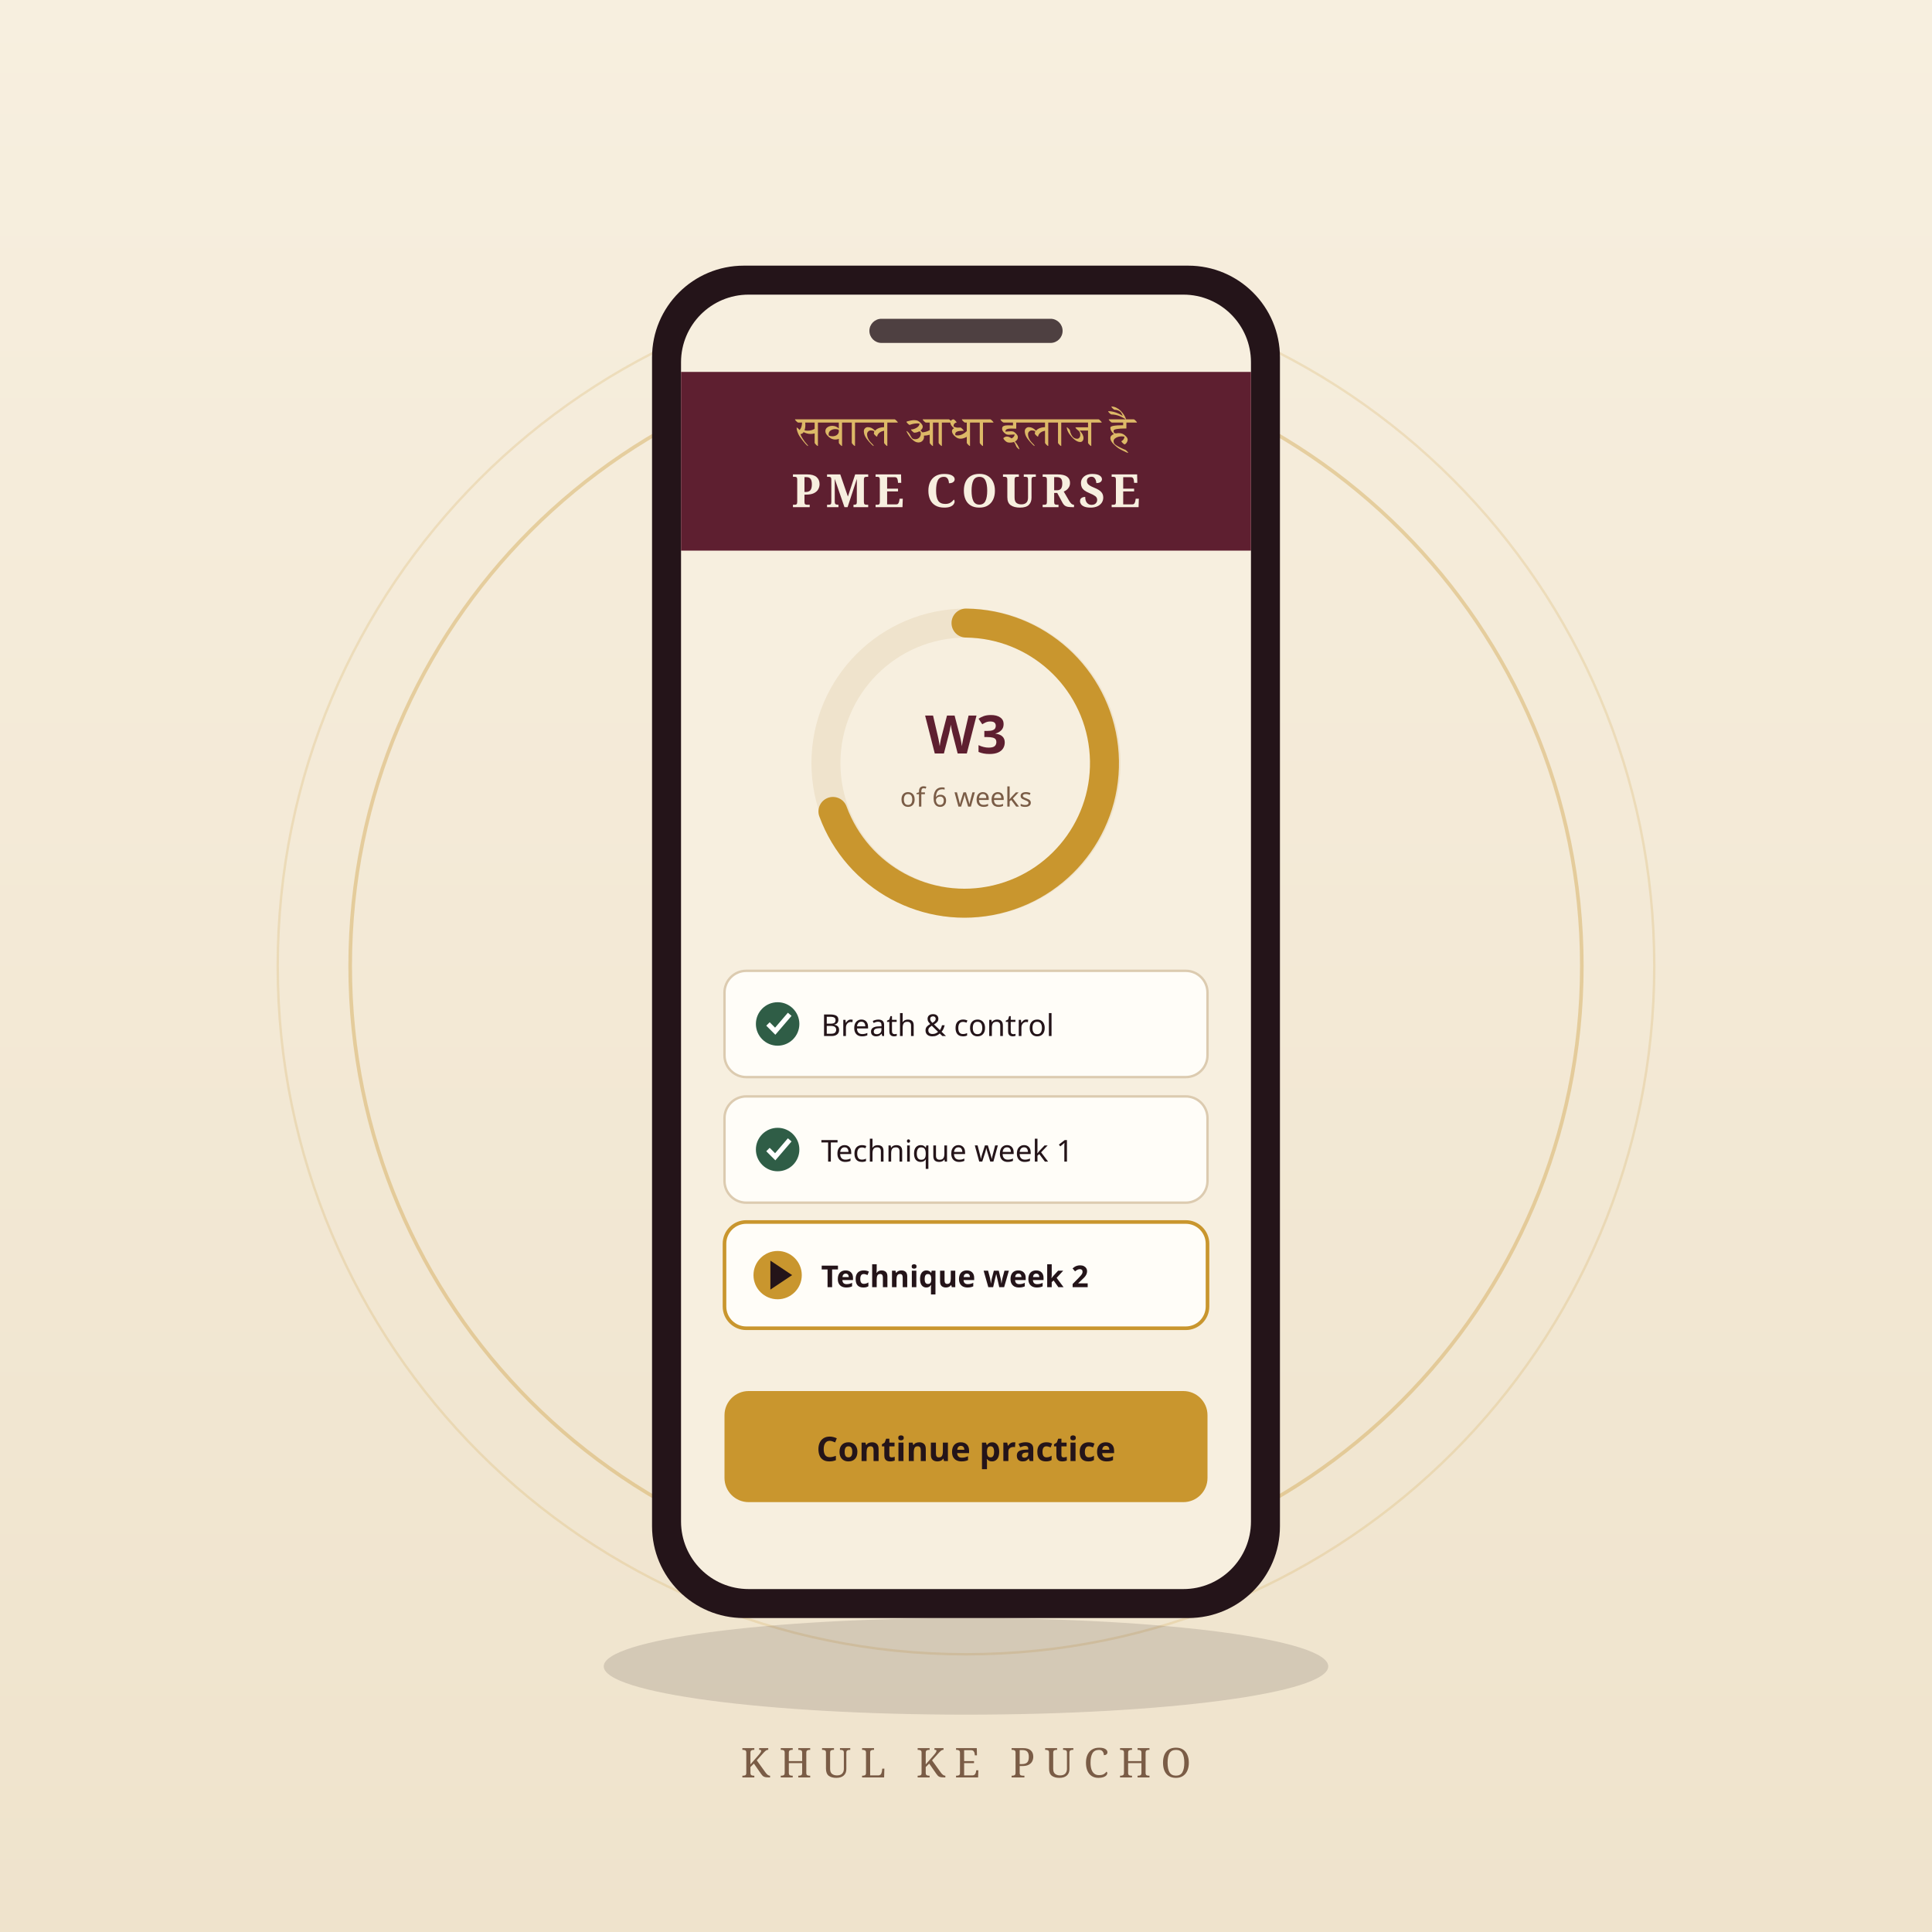
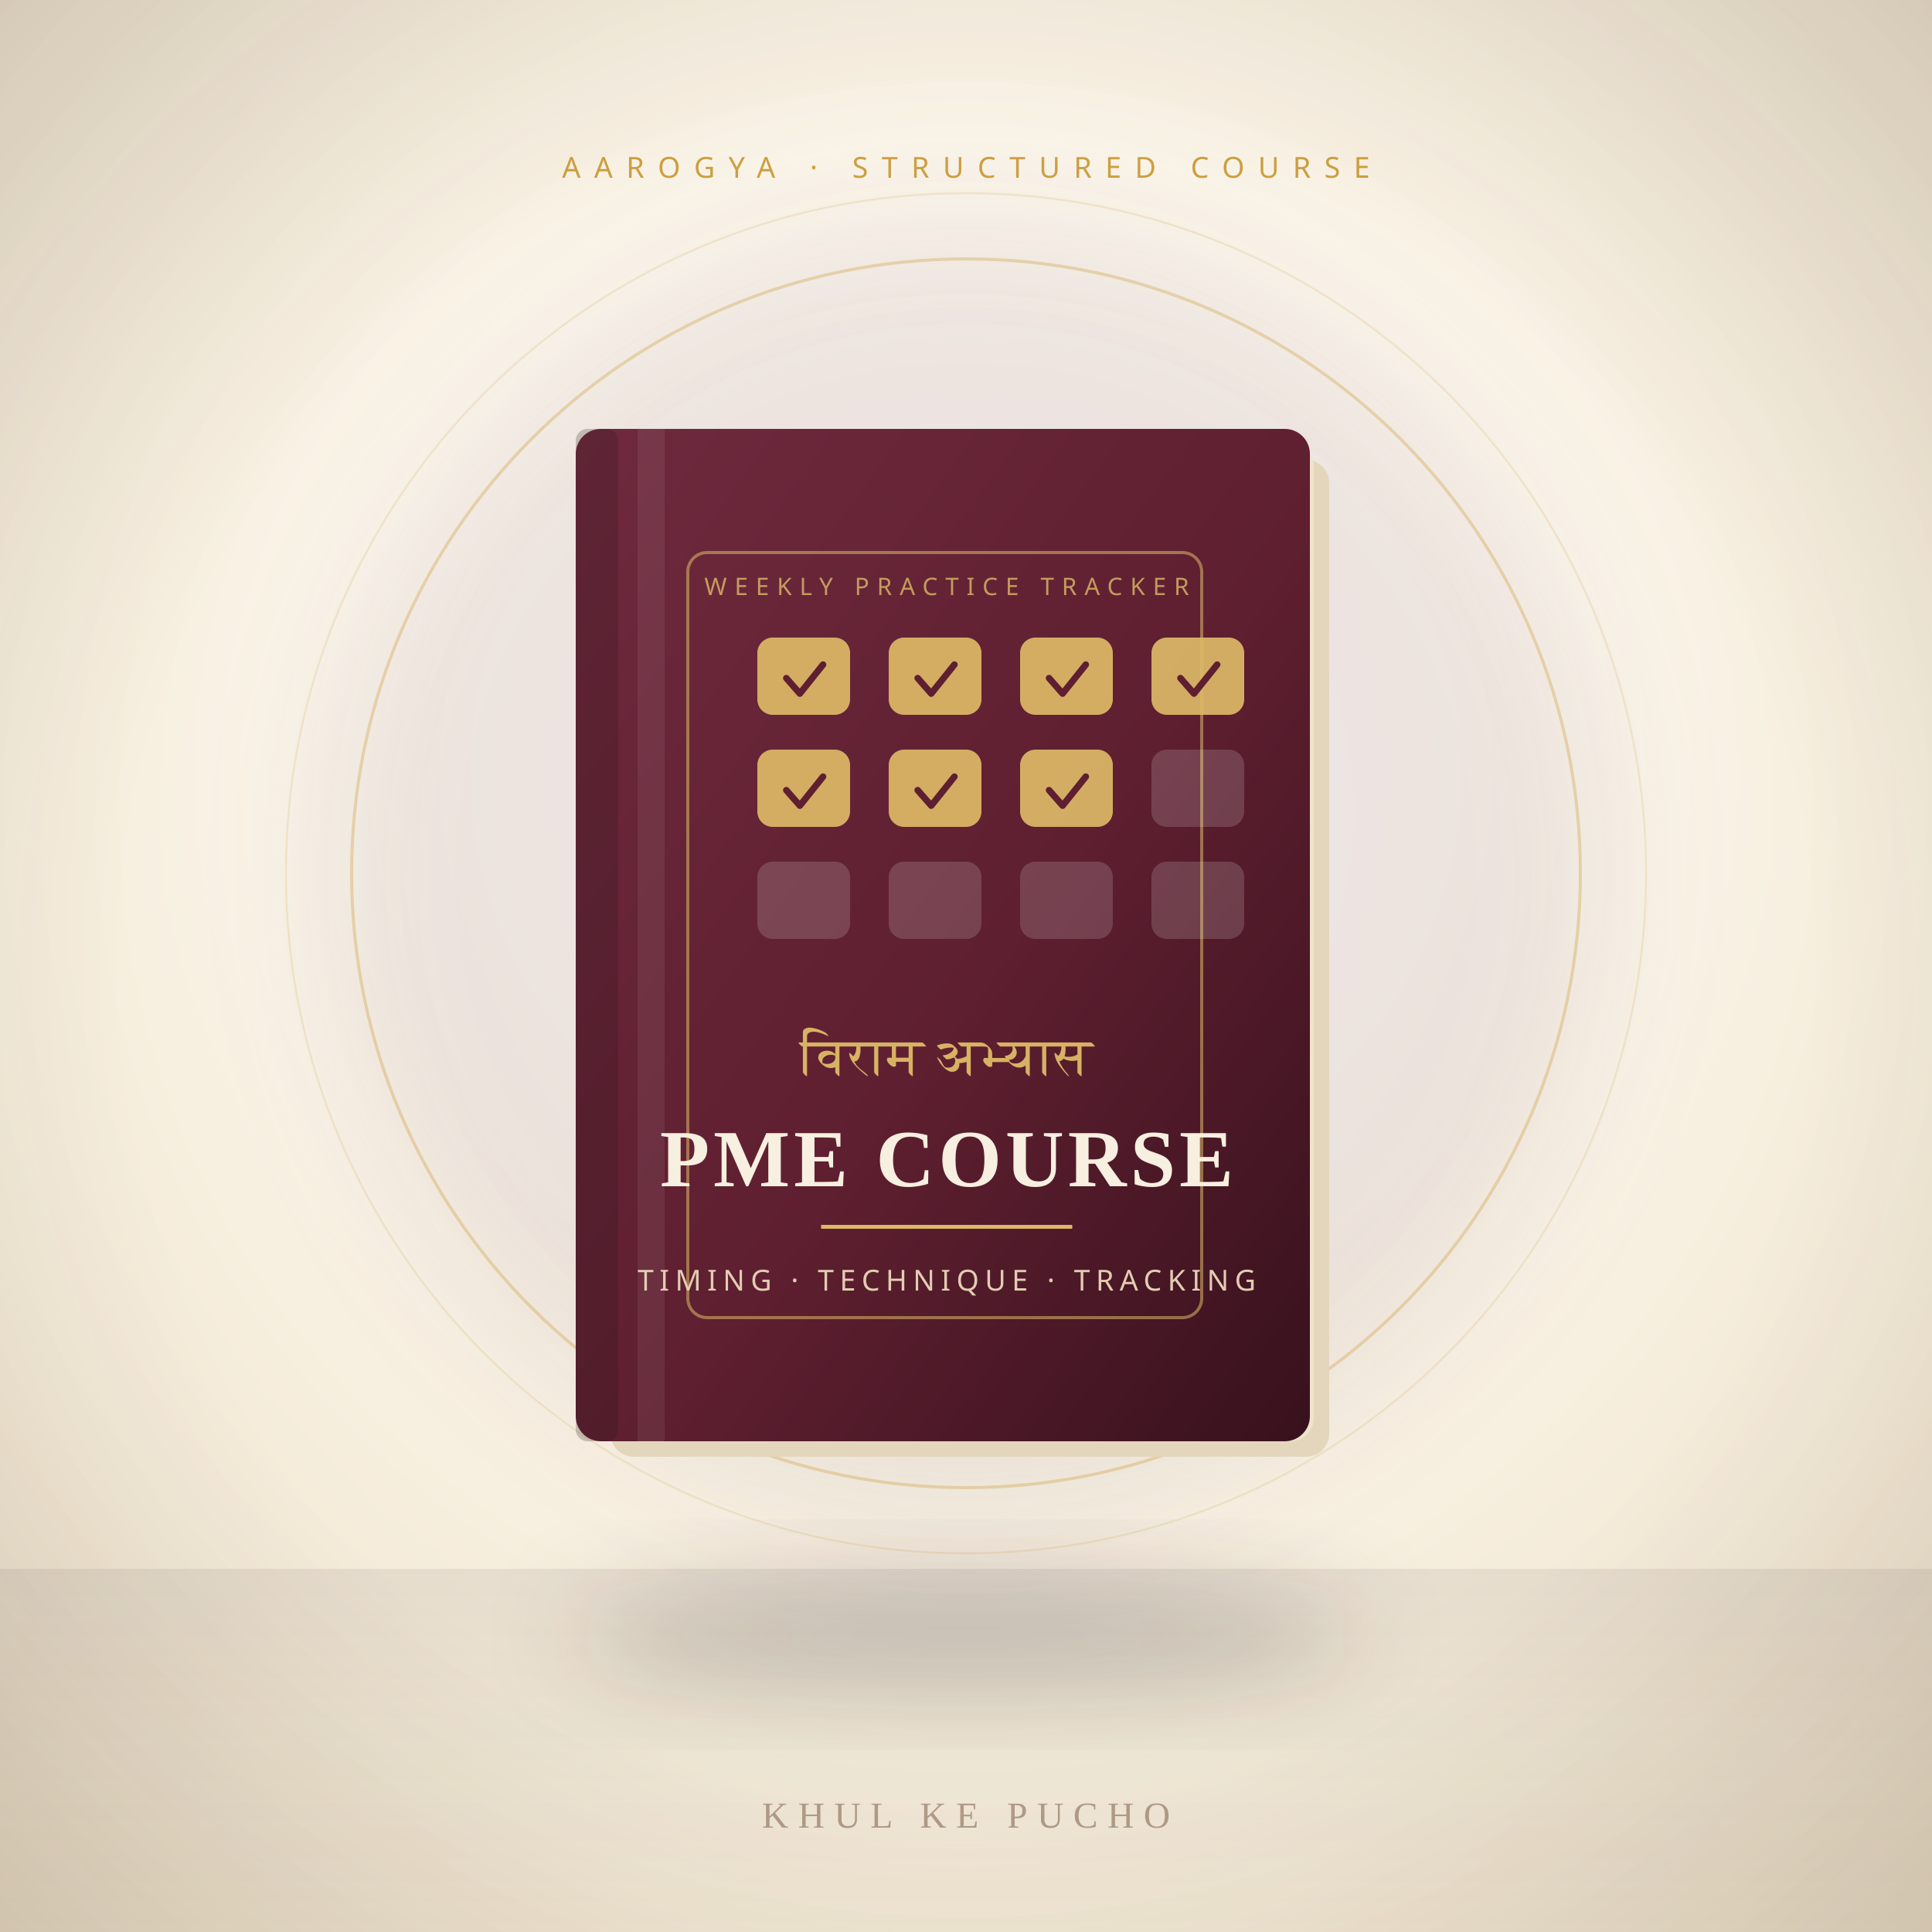
- <svg xmlns="http://www.w3.org/2000/svg" viewBox="0 0 800 800">
+ <svg xmlns="http://www.w3.org/2000/svg" viewBox="0 0 1000 1000" role="img">
  <defs>
-     <linearGradient id="bg" x1="0" y1="0" x2="0" y2="1">
-       <stop offset="0" stop-color="#F7EFDF" />
-       <stop offset="1" stop-color="#EFE3CC" />
+     <radialGradient id="studio" cx=".5" cy=".42" r=".78">
+       <stop offset="0" stop-color="#FFFDF8" />
+       <stop offset=".55" stop-color="#F7EFDF" />
+       <stop offset="1" stop-color="#E9DCC2" />
+     </radialGradient>
+     <radialGradient id="spot" cx=".5" cy=".45" r=".5">
+       <stop offset="0" stop-color="#FFFFFF" stop-opacity=".85" />
+       <stop offset="1" stop-color="#FFFFFF" stop-opacity="0" />
+     </radialGradient>
+     <radialGradient id="vig" cx=".5" cy=".5" r=".72">
+       <stop offset=".6" stop-color="#241419" stop-opacity="0" />
+       <stop offset="1" stop-color="#241419" stop-opacity=".13" />
+     </radialGradient>
+     <linearGradient id="floor" x1="0" y1="0" x2="0" y2="1">
+       <stop offset="0" stop-color="#241419" stop-opacity=".07" />
+       <stop offset="1" stop-color="#241419" stop-opacity="0" />
+     </linearGradient>
+     <filter id="soft" x="-60%" y="-60%" width="220%" height="220%">
+       <feGaussianBlur stdDeviation="26" />
+     </filter>
+     <filter id="soft2" x="-60%" y="-60%" width="220%" height="220%">
+       <feGaussianBlur stdDeviation="11" />
+     </filter>
+     <filter id="soft3" x="-60%" y="-60%" width="220%" height="220%">
+       <feGaussianBlur stdDeviation="4" />
+     </filter>
+     <filter id="glowf" x="-90%" y="-90%" width="280%" height="280%">
+       <feGaussianBlur stdDeviation="34" />
+     </filter>
+     <linearGradient id="specV" x1="0" y1="0" x2="1" y2="0">
+       <stop offset="0" stop-color="#FFFFFF" stop-opacity="0" />
+       <stop offset=".5" stop-color="#FFFFFF" stop-opacity=".55" />
+       <stop offset="1" stop-color="#FFFFFF" stop-opacity="0" />
+     </linearGradient>
+     <linearGradient id="cover" x1="0" y1="0" x2="1" y2="1">
+       <stop offset="0" stop-color="#6F2A3E" />
+       <stop offset=".55" stop-color="#5E1F30" />
+       <stop offset="1" stop-color="#38111D" />
    </linearGradient>
  </defs>
-   <rect width="800" height="800" fill="url(#bg)" />
-   <circle cx="400" cy="400" r="255" fill="none" stroke="#C9962E" stroke-width="1.5" opacity=".35" />
-   <circle cx="400" cy="400" r="285" fill="none" stroke="#C9962E" stroke-width="1" opacity=".18" />
-   <ellipse cx="400" cy="690" rx="150" ry="20" fill="#241419" opacity=".14" />
-   <rect x="270" y="110" width="260" height="560" rx="38" fill="#241419" />
-   <rect x="282" y="122" width="236" height="536" rx="28" fill="#F7EFDF" />
-   <rect x="360" y="132" width="80" height="10" rx="5" fill="#241419" opacity=".8" />
-   <rect x="282" y="154" width="236" height="74" fill="#5E1F30" />
-   <text x="400" y="184" text-anchor="middle" font-family="Georgia,serif" font-size="17" fill="#DDB967">सवाल आधा इलाज है</text>
-   <text x="400" y="210" text-anchor="middle" font-family="Georgia,serif" font-size="19" font-weight="bold" letter-spacing="2" fill="#F7EFDF">PME COURSE</text>
-   <circle cx="400" cy="316" r="58" fill="none" stroke="#EFE3CC" stroke-width="12" />
-   <path d="M400 258 A58 58 0 1 1 344.9 336" fill="none" stroke="#C9962E" stroke-width="12" stroke-linecap="round" />
-   <text x="400" y="312" text-anchor="middle" font-family="Verdana,sans-serif" font-size="22" font-weight="bold" fill="#5E1F30">W3</text>
-   <text x="400" y="334" text-anchor="middle" font-family="Verdana,sans-serif" font-size="11" fill="#7A5C46">of 6 weeks</text>
-   <g font-family="Verdana,sans-serif" font-size="12.5">
-     <rect x="300" y="402" width="200" height="44" rx="9" fill="#FFFDF8" stroke="#DCCBB0" />
-     <circle cx="322" cy="424" r="9" fill="#2F5D46" />
-     <path d="M318 424 l3 3 6 -7" stroke="#fff" stroke-width="2" fill="none" />
-     <text x="340" y="429" fill="#241419">Breath &amp; control</text>
-     <rect x="300" y="454" width="200" height="44" rx="9" fill="#FFFDF8" stroke="#DCCBB0" />
-     <circle cx="322" cy="476" r="9" fill="#2F5D46" />
-     <path d="M318 476 l3 3 6 -7" stroke="#fff" stroke-width="2" fill="none" />
-     <text x="340" y="481" fill="#241419">Technique week 1</text>
-     <rect x="300" y="506" width="200" height="44" rx="9" fill="#FFFDF8" stroke="#C9962E" stroke-width="1.5" />
-     <circle cx="322" cy="528" r="10" fill="#C9962E" />
-     <path d="M319 522 l9 6 -9 6 Z" fill="#241419" />
-     <text x="340" y="533" fill="#241419" font-weight="bold">Technique week 2</text>
-   </g>
-   <rect x="300" y="576" width="200" height="46" rx="10" fill="#C9962E" />
-   <text x="400" y="605" text-anchor="middle" font-family="Verdana,sans-serif" font-size="14" font-weight="bold" fill="#241419">Continue practice</text>
-   <text x="400" y="736" text-anchor="middle" font-family="Georgia,serif" font-size="17" letter-spacing="4" fill="#7A5C46">KHUL KE PUCHO</text>
+   <rect width="1000" height="1000" fill="url(#studio)" />
+   <ellipse cx="500" cy="440" rx="430" ry="400" fill="url(#spot)" />
+   <circle cx="500" cy="452" r="330" fill="#5E1F30" opacity=".10" filter="url(#glowf)" />
+   <circle cx="500" cy="452" r="318" fill="none" stroke="#C9962E" stroke-width="1.6" opacity=".32" />
+   <circle cx="500" cy="452" r="352" fill="none" stroke="#C9962E" stroke-width="1" opacity=".16" />
+   <rect x="0" y="812" width="1000" height="188" fill="url(#floor)" />
+   <text x="500" y="92" text-anchor="middle" font-family="Verdana,Geneva,sans-serif" font-size="15" letter-spacing="7" fill="#C9962E" opacity=".9">AAROGYA · STRUCTURED COURSE</text>
+   <ellipse cx="500" cy="846" rx="205" ry="27" fill="#241419" opacity="0.22" filter="url(#soft)" />
+   <rect x="316" y="238" width="372" height="516" rx="12" fill="#E4D6BC" />
+   <rect x="308" y="230" width="372" height="516" rx="12" fill="#EFE3CC" />
+   <rect x="298" y="222" width="380" height="524" rx="13" fill="url(#cover)" />
+   <rect x="298" y="222" width="22" height="524" rx="6" fill="#241419" opacity=".22" />
+   <rect x="330" y="222" width="14" height="524" fill="#FFFFFF" opacity=".07" />
+   <rect x="356" y="286" width="266" height="396" rx="10" fill="none" stroke="#DDB967" stroke-width="1.6" opacity=".55" />
+   <text x="490" y="308" text-anchor="middle" font-family="Verdana,Geneva,sans-serif" font-size="12.5" letter-spacing="4" fill="#DDB967" opacity=".8">WEEKLY PRACTICE TRACKER</text>
+   <rect x="392" y="330" width="48" height="40" rx="8" fill="#DDB967" opacity=".92" />
+   <path d="M407 351 l7 8 12 -15" fill="none" stroke="#5E1F30" stroke-width="3.4" stroke-linecap="round" stroke-linejoin="round" />
+   <rect x="460" y="330" width="48" height="40" rx="8" fill="#DDB967" opacity=".92" />
+   <path d="M475 351 l7 8 12 -15" fill="none" stroke="#5E1F30" stroke-width="3.4" stroke-linecap="round" stroke-linejoin="round" />
+   <rect x="528" y="330" width="48" height="40" rx="8" fill="#DDB967" opacity=".92" />
+   <path d="M543 351 l7 8 12 -15" fill="none" stroke="#5E1F30" stroke-width="3.4" stroke-linecap="round" stroke-linejoin="round" />
+   <rect x="596" y="330" width="48" height="40" rx="8" fill="#DDB967" opacity=".92" />
+   <path d="M611 351 l7 8 12 -15" fill="none" stroke="#5E1F30" stroke-width="3.4" stroke-linecap="round" stroke-linejoin="round" />
+   <rect x="392" y="388" width="48" height="40" rx="8" fill="#DDB967" opacity=".92" />
+   <path d="M407 409 l7 8 12 -15" fill="none" stroke="#5E1F30" stroke-width="3.4" stroke-linecap="round" stroke-linejoin="round" />
+   <rect x="460" y="388" width="48" height="40" rx="8" fill="#DDB967" opacity=".92" />
+   <path d="M475 409 l7 8 12 -15" fill="none" stroke="#5E1F30" stroke-width="3.4" stroke-linecap="round" stroke-linejoin="round" />
+   <rect x="528" y="388" width="48" height="40" rx="8" fill="#DDB967" opacity=".92" />
+   <path d="M543 409 l7 8 12 -15" fill="none" stroke="#5E1F30" stroke-width="3.4" stroke-linecap="round" stroke-linejoin="round" />
+   <rect x="596" y="388" width="48" height="40" rx="8" fill="#FFFFFF" opacity=".16" />
+   <rect x="392" y="446" width="48" height="40" rx="8" fill="#FFFFFF" opacity=".16" />
+   <rect x="460" y="446" width="48" height="40" rx="8" fill="#FFFFFF" opacity=".16" />
+   <rect x="528" y="446" width="48" height="40" rx="8" fill="#FFFFFF" opacity=".16" />
+   <rect x="596" y="446" width="48" height="40" rx="8" fill="#FFFFFF" opacity=".16" />
+   <text x="490" y="556" text-anchor="middle" font-family="Georgia,'Times New Roman',serif" font-size="27" fill="#DDB967" opacity=".95">विराम अभ्यास</text>
+   <text x="490" y="614" text-anchor="middle" font-family="Georgia,'Times New Roman',serif" font-size="42" font-weight="bold" letter-spacing="2" fill="#F7EFDF">PME COURSE</text>
+   <rect x="425" y="634" width="130" height="2" fill="#DDB967" />
+   <text x="490" y="668" text-anchor="middle" font-family="Verdana,Geneva,sans-serif" font-size="15" letter-spacing="3" fill="#E2CDB2">TIMING · TECHNIQUE · TRACKING</text>
+   <text x="500" y="946" text-anchor="middle" font-family="Georgia,'Times New Roman',serif" font-size="19" letter-spacing="5" fill="#7A5C46" opacity="0.55">KHUL KE PUCHO</text>
+   <rect width="1000" height="1000" fill="url(#vig)" />
</svg>
